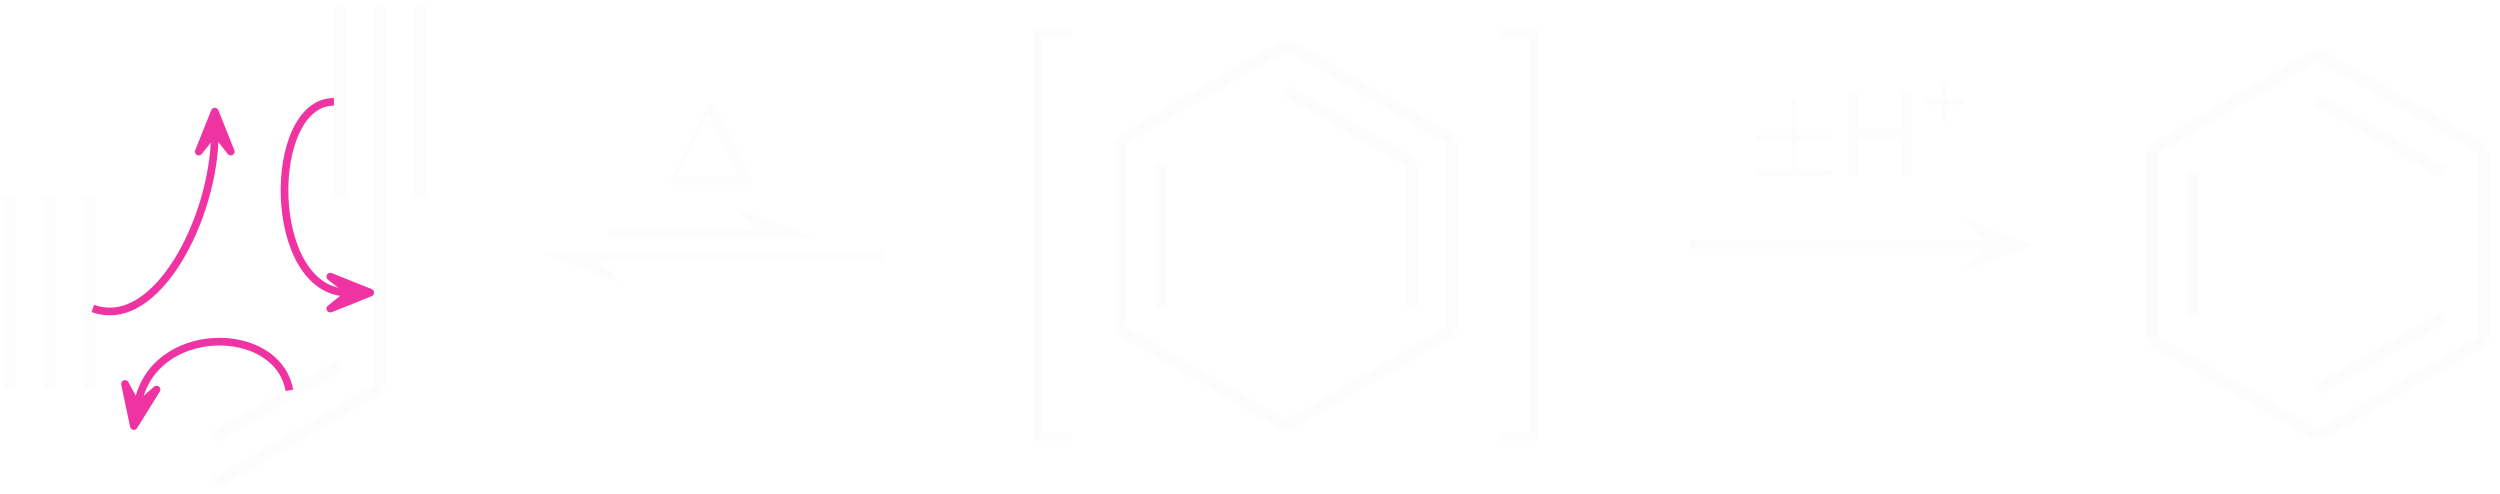
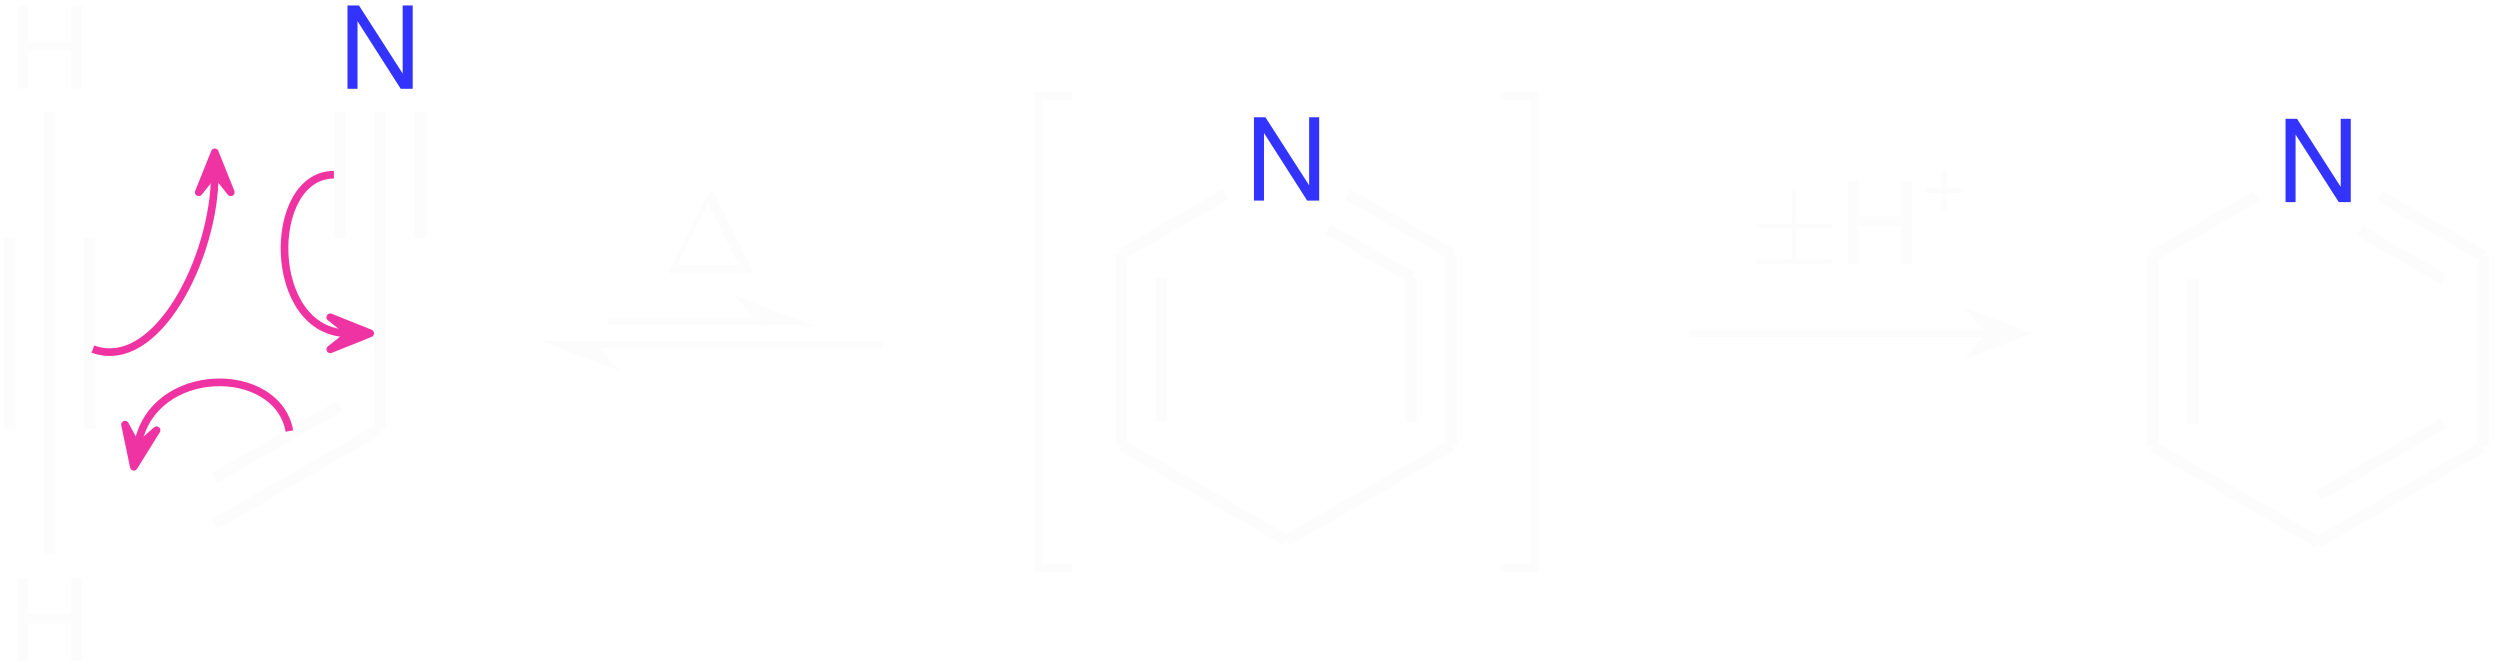
- <svg xmlns="http://www.w3.org/2000/svg" xmlns:xlink="http://www.w3.org/1999/xlink" width="218pt" height="43pt" viewBox="0 0 218 43" version="1.1">
+ <svg xmlns="http://www.w3.org/2000/svg" xmlns:xlink="http://www.w3.org/1999/xlink" width="218pt" height="58pt" viewBox="0 0 218 58" version="1.1">
  <defs>
    <g>
      <symbol overflow="visible" id="glyph0-0">
-         <path style="stroke:none;" d="" />
+         <path style="stroke:none;" d="M 6.172 -5.188 C 6.172 -6.344 5.344 -7.094 4.047 -7.094 C 2.609 -7.094 1.859 -6.297 1.859 -4.766 L 2.719 -4.766 C 2.719 -5.656 2.953 -6.312 4 -6.312 C 4.766 -6.312 5.281 -5.859 5.281 -5.188 C 5.281 -3.922 3.484 -3.594 3.484 -2.25 L 3.484 -1.688 L 4.391 -1.688 L 4.391 -2.156 C 4.391 -3.344 6.172 -3.531 6.172 -5.188 Z M 4.391 -0.75 L 3.484 -0.75 L 3.484 0.297 L 4.391 0.297 Z M 0.344 1.391 L 7.625 1.391 L 7.625 -7.969 L 0.344 -7.969 Z M 1.172 0.688 L 1.172 -7.281 L 6.797 -7.281 L 6.797 0.688 Z M 1.172 0.688 " />
      </symbol>
      <symbol overflow="visible" id="glyph0-1">
-         <path style="stroke:none;" d="M 4.406 -6.953 C 4.344 -7.094 4.312 -7.141 4.141 -7.141 C 3.984 -7.141 3.953 -7.094 3.891 -6.953 L 0.516 -0.203 C 0.469 -0.109 0.469 -0.094 0.469 -0.078 C 0.469 0 0.531 0 0.688 0 L 7.609 0 C 7.766 0 7.828 0 7.828 -0.078 C 7.828 -0.094 7.828 -0.109 7.781 -0.203 Z M 3.828 -6.141 L 6.516 -0.75 L 1.141 -0.75 Z M 3.828 -6.141 " />
+         <path style="stroke:none;" d="M 5.469 -3.312 L 5.469 0 L 6.391 0 L 6.391 -7.266 L 5.469 -7.266 L 5.469 -4.125 L 1.719 -4.125 L 1.719 -7.266 L 0.797 -7.266 L 0.797 0 L 1.719 0 L 1.719 -3.312 Z M 5.469 -3.312 " />
+       </symbol>
+       <symbol overflow="visible" id="glyph0-2">
+         <path style="stroke:none;" d="M 6.484 -7.266 L 5.609 -7.266 L 5.609 -1.328 L 1.797 -7.266 L 0.797 -7.266 L 0.797 0 L 1.672 0 L 1.672 -5.891 L 5.438 0 L 6.484 0 Z M 6.484 -7.266 " />
      </symbol>
      <symbol overflow="visible" id="glyph1-0">
        <path style="stroke:none;" d="" />
      </symbol>
      <symbol overflow="visible" id="glyph1-1">
-         <path style="stroke:none;" d="M 3.25 17.547 L 3.938 17.547 L 3.938 0.297 L 6.562 0.297 L 6.562 -0.391 L 3.25 -0.391 Z M 3.25 17.547 " />
-       </symbol>
-       <symbol overflow="visible" id="glyph1-2">
-         <path style="stroke:none;" d="M 3.25 17.531 L 6.562 17.531 L 6.562 16.844 L 3.938 16.844 L 3.938 -0.406 L 3.25 -0.406 Z M 3.25 17.531 " />
-       </symbol>
-       <symbol overflow="visible" id="glyph1-3">
-         <path style="stroke:none;" d="M 2.703 17.547 L 3.391 17.547 L 3.391 -0.391 L 0.062 -0.391 L 0.062 0.297 L 2.703 0.297 Z M 2.703 17.547 " />
-       </symbol>
-       <symbol overflow="visible" id="glyph1-4">
-         <path style="stroke:none;" d="M 2.703 16.844 L 0.062 16.844 L 0.062 17.531 L 3.391 17.531 L 3.391 -0.406 L 2.703 -0.406 Z M 2.703 16.844 " />
+         <path style="stroke:none;" d="M 4.406 -6.953 C 4.344 -7.094 4.312 -7.141 4.141 -7.141 C 3.984 -7.141 3.953 -7.094 3.891 -6.953 L 0.516 -0.203 C 0.469 -0.109 0.469 -0.094 0.469 -0.078 C 0.469 0 0.531 0 0.688 0 L 7.609 0 C 7.766 0 7.828 0 7.828 -0.078 C 7.828 -0.094 7.828 -0.109 7.781 -0.203 Z M 3.828 -6.141 L 6.516 -0.75 L 1.141 -0.75 Z M 3.828 -6.141 " />
      </symbol>
      <symbol overflow="visible" id="glyph2-0">
        <path style="stroke:none;" d="" />
      </symbol>
      <symbol overflow="visible" id="glyph2-1">
-         <path style="stroke:none;" d="M 4.078 -3.125 L 6.844 -3.125 C 7.016 -3.125 7.203 -3.125 7.203 -3.312 C 7.203 -3.516 7.016 -3.516 6.844 -3.516 L 4.078 -3.516 L 4.078 -6.266 C 4.078 -6.438 4.078 -6.641 3.875 -6.641 C 3.672 -6.641 3.672 -6.453 3.672 -6.297 L 3.672 -3.516 L 0.891 -3.516 C 0.734 -3.516 0.547 -3.516 0.547 -3.312 C 0.547 -3.125 0.734 -3.125 0.891 -3.125 L 3.672 -3.125 L 3.672 -0.406 L 0.891 -0.406 C 0.734 -0.406 0.547 -0.406 0.547 -0.203 C 0.547 0 0.734 0 0.891 0 L 6.844 0 C 7.016 0 7.203 0 7.203 -0.203 C 7.203 -0.406 7.016 -0.406 6.844 -0.406 L 4.078 -0.406 Z M 4.078 -3.125 " />
+         <path style="stroke:none;" d="M 3.25 17.547 L 3.938 17.547 L 3.938 0.297 L 6.562 0.297 L 6.562 -0.391 L 3.25 -0.391 Z M 3.25 17.547 " />
+       </symbol>
+       <symbol overflow="visible" id="glyph2-2">
+         <path style="stroke:none;" d="M 3.25 5.984 L 3.938 5.984 L 3.938 -0.016 L 3.25 -0.016 Z M 3.25 5.984 " />
+       </symbol>
+       <symbol overflow="visible" id="glyph2-3">
+         <path style="stroke:none;" d="M 3.25 17.531 L 6.562 17.531 L 6.562 16.844 L 3.938 16.844 L 3.938 -0.406 L 3.25 -0.406 Z M 3.25 17.531 " />
+       </symbol>
+       <symbol overflow="visible" id="glyph2-4">
+         <path style="stroke:none;" d="M 2.703 17.547 L 3.391 17.547 L 3.391 -0.391 L 0.062 -0.391 L 0.062 0.297 L 2.703 0.297 Z M 2.703 17.547 " />
+       </symbol>
+       <symbol overflow="visible" id="glyph2-5">
+         <path style="stroke:none;" d="M 2.703 5.984 L 3.391 5.984 L 3.391 -0.016 L 2.703 -0.016 Z M 2.703 5.984 " />
+       </symbol>
+       <symbol overflow="visible" id="glyph2-6">
+         <path style="stroke:none;" d="M 2.703 16.844 L 0.062 16.844 L 0.062 17.531 L 3.391 17.531 L 3.391 -0.406 L 2.703 -0.406 Z M 2.703 16.844 " />
      </symbol>
      <symbol overflow="visible" id="glyph3-0">
-         <path style="stroke:none;" d="M 6.172 -5.188 C 6.172 -6.344 5.344 -7.094 4.047 -7.094 C 2.609 -7.094 1.859 -6.297 1.859 -4.766 L 2.719 -4.766 C 2.719 -5.656 2.953 -6.312 4 -6.312 C 4.766 -6.312 5.281 -5.859 5.281 -5.188 C 5.281 -3.922 3.484 -3.594 3.484 -2.25 L 3.484 -1.688 L 4.391 -1.688 L 4.391 -2.156 C 4.391 -3.344 6.172 -3.531 6.172 -5.188 Z M 4.391 -0.75 L 3.484 -0.75 L 3.484 0.297 L 4.391 0.297 Z M 0.344 1.391 L 7.625 1.391 L 7.625 -7.969 L 0.344 -7.969 Z M 1.172 0.688 L 1.172 -7.281 L 6.797 -7.281 L 6.797 0.688 Z M 1.172 0.688 " />
+         <path style="stroke:none;" d="" />
      </symbol>
      <symbol overflow="visible" id="glyph3-1">
-         <path style="stroke:none;" d="M 5.469 -3.312 L 5.469 0 L 6.391 0 L 6.391 -7.266 L 5.469 -7.266 L 5.469 -4.125 L 1.719 -4.125 L 1.719 -7.266 L 0.797 -7.266 L 0.797 0 L 1.719 0 L 1.719 -3.312 Z M 5.469 -3.312 " />
+         <path style="stroke:none;" d="M 4.078 -3.125 L 6.844 -3.125 C 7.016 -3.125 7.203 -3.125 7.203 -3.312 C 7.203 -3.516 7.016 -3.516 6.844 -3.516 L 4.078 -3.516 L 4.078 -6.266 C 4.078 -6.438 4.078 -6.641 3.875 -6.641 C 3.672 -6.641 3.672 -6.453 3.672 -6.297 L 3.672 -3.516 L 0.891 -3.516 C 0.734 -3.516 0.547 -3.516 0.547 -3.312 C 0.547 -3.125 0.734 -3.125 0.891 -3.125 L 3.672 -3.125 L 3.672 -0.406 L 0.891 -0.406 C 0.734 -0.406 0.547 -0.406 0.547 -0.203 C 0.547 0 0.734 0 0.891 0 L 6.844 0 C 7.016 0 7.203 0 7.203 -0.203 C 7.203 -0.406 7.016 -0.406 6.844 -0.406 L 4.078 -0.406 Z M 4.078 -3.125 " />
      </symbol>
      <symbol overflow="visible" id="glyph4-0">
        <path style="stroke:none;" d="M 4.312 -3.625 C 4.312 -4.438 3.734 -4.969 2.828 -4.969 C 1.828 -4.969 1.297 -4.406 1.297 -3.328 L 1.891 -3.328 C 1.891 -3.953 2.062 -4.422 2.797 -4.422 C 3.328 -4.422 3.688 -4.094 3.688 -3.625 C 3.688 -2.75 2.438 -2.516 2.438 -1.562 L 2.438 -1.188 L 3.062 -1.188 L 3.062 -1.516 C 3.062 -2.344 4.312 -2.469 4.312 -3.625 Z M 3.062 -0.516 L 2.438 -0.516 L 2.438 0.203 L 3.062 0.203 Z M 0.25 0.969 L 5.328 0.969 L 5.328 -5.578 L 0.25 -5.578 Z M 0.828 0.484 L 0.828 -5.094 L 4.75 -5.094 L 4.75 0.484 Z M 0.828 0.484 " />
      </symbol>
      <symbol overflow="visible" id="glyph4-1">
        <path style="stroke:none;" d="M 3.719 -1.859 L 2.281 -1.859 L 2.281 -3.297 L 1.797 -3.297 L 1.797 -1.859 L 0.344 -1.859 L 0.344 -1.375 L 1.797 -1.375 L 1.797 0.062 L 2.281 0.062 L 2.281 -1.375 L 3.719 -1.375 Z M 3.719 -1.859 " />
      </symbol>
    </g>
  </defs>
  <g id="surface21">
-     <path style="fill:none;stroke-width:0.996;stroke-linecap:butt;stroke-linejoin:miter;stroke:rgb(98.999%,98.999%,98.999%);stroke-opacity:1;stroke-miterlimit:10;" d="M 14.41 -8.319 L 28.817 0.001 " transform="matrix(1,0,0,-1,4.324,33.837)" />
-     <path style="fill:none;stroke-width:0.996;stroke-linecap:butt;stroke-linejoin:miter;stroke:rgb(98.999%,98.999%,98.999%);stroke-opacity:1;stroke-miterlimit:10;" d="M 14.41 -4.28 L 25.321 2.021 " transform="matrix(1,0,0,-1,4.324,33.837)" />
-     <path style="fill:none;stroke-width:0.996;stroke-linecap:butt;stroke-linejoin:miter;stroke:rgb(98.999%,98.999%,98.999%);stroke-opacity:1;stroke-miterlimit:10;" d="M 28.817 0.001 L 28.817 16.638 " transform="matrix(1,0,0,-1,4.324,33.837)" />
-     <path style="fill:none;stroke-width:0.996;stroke-linecap:butt;stroke-linejoin:miter;stroke:rgb(98.999%,98.999%,98.999%);stroke-opacity:1;stroke-miterlimit:10;" d="M 28.817 16.638 L 28.817 33.275 " transform="matrix(1,0,0,-1,4.324,33.837)" />
-     <path style="fill:none;stroke-width:0.996;stroke-linecap:butt;stroke-linejoin:miter;stroke:rgb(98.999%,98.999%,98.999%);stroke-opacity:1;stroke-miterlimit:10;" d="M 25.321 16.638 L 25.321 33.275 " transform="matrix(1,0,0,-1,4.324,33.837)" />
-     <path style="fill:none;stroke-width:0.996;stroke-linecap:butt;stroke-linejoin:miter;stroke:rgb(98.999%,98.999%,98.999%);stroke-opacity:1;stroke-miterlimit:10;" d="M 32.317 16.638 L 32.317 33.275 " transform="matrix(1,0,0,-1,4.324,33.837)" />
-     <path style="fill:none;stroke-width:0.996;stroke-linecap:butt;stroke-linejoin:miter;stroke:rgb(98.999%,98.999%,98.999%);stroke-opacity:1;stroke-miterlimit:10;" d="M 0 16.638 L 0 0.001 " transform="matrix(1,0,0,-1,4.324,33.837)" />
-     <path style="fill:none;stroke-width:0.996;stroke-linecap:butt;stroke-linejoin:miter;stroke:rgb(98.999%,98.999%,98.999%);stroke-opacity:1;stroke-miterlimit:10;" d="M 3.496 16.638 L 3.496 0.001 " transform="matrix(1,0,0,-1,4.324,33.837)" />
-     <path style="fill:none;stroke-width:0.996;stroke-linecap:butt;stroke-linejoin:miter;stroke:rgb(98.999%,98.999%,98.999%);stroke-opacity:1;stroke-miterlimit:10;" d="M -3.496 16.638 L -3.496 0.001 " transform="matrix(1,0,0,-1,4.324,33.837)" />
-     <path style="fill:none;stroke-width:0.668;stroke-linecap:butt;stroke-linejoin:miter;stroke:rgb(98.999%,98.999%,98.999%);stroke-opacity:1;stroke-miterlimit:10;" d="M 52.75 13.474 L 66.524 13.474 " transform="matrix(1,0,0,-1,0.328,33.837)" />
-     <path style="fill-rule:nonzero;fill:rgb(98.999%,98.999%,98.999%);fill-opacity:1;stroke-width:0.668;stroke-linecap:butt;stroke-linejoin:miter;stroke:rgb(98.999%,98.999%,98.999%);stroke-opacity:1;stroke-miterlimit:10;" d="M 5.044 -0.001 L 1.079 1.499 L 2.387 -0.001 Z M 5.044 -0.001 " transform="matrix(1,0,0,-1,64.1282,20.36238)" />
-     <path style="fill:none;stroke-width:0.668;stroke-linecap:butt;stroke-linejoin:miter;stroke:rgb(98.999%,98.999%,98.999%);stroke-opacity:1;stroke-miterlimit:10;" d="M 76.66 11.482 L 50.934 11.482 " transform="matrix(1,0,0,-1,0.328,33.837)" />
-     <path style="fill-rule:nonzero;fill:rgb(98.999%,98.999%,98.999%);fill-opacity:1;stroke-width:0.668;stroke-linecap:butt;stroke-linejoin:miter;stroke:rgb(98.999%,98.999%,98.999%);stroke-opacity:1;stroke-miterlimit:10;" d="M 5.041 0.001 L 1.077 1.497 L 2.389 0.001 Z M 5.041 0.001 " transform="matrix(-1,0,0,1,53.9828,22.35493)" />
    <g style="fill:rgb(98.999%,98.999%,98.999%);fill-opacity:1;">
-       <use xlink:href="#glyph0-1" x="57.892" y="16.138" />
+       <use xlink:href="#glyph0-1" x="0.732" y="57.654" />
+     </g>
+     <path style="fill:none;stroke-width:0.996;stroke-linecap:butt;stroke-linejoin:miter;stroke:rgb(98.999%,98.999%,98.999%);stroke-opacity:1;stroke-miterlimit:10;" d="M 0 -0.002 L 0 -11.013 " transform="matrix(1,0,0,-1,4.324,37.385)" />
+     <path style="fill:none;stroke-width:0.996;stroke-linecap:butt;stroke-linejoin:miter;stroke:rgb(98.999%,98.999%,98.999%);stroke-opacity:1;stroke-miterlimit:10;" d="M 14.41 -8.318 L 28.817 -0.002 " transform="matrix(1,0,0,-1,4.324,37.385)" />
+     <path style="fill:none;stroke-width:0.996;stroke-linecap:butt;stroke-linejoin:miter;stroke:rgb(98.999%,98.999%,98.999%);stroke-opacity:1;stroke-miterlimit:10;" d="M 14.41 -4.279 L 25.321 2.022 " transform="matrix(1,0,0,-1,4.324,37.385)" />
+     <path style="fill:none;stroke-width:0.996;stroke-linecap:butt;stroke-linejoin:miter;stroke:rgb(98.999%,98.999%,98.999%);stroke-opacity:1;stroke-miterlimit:10;" d="M 28.817 -0.002 L 28.817 16.639 " transform="matrix(1,0,0,-1,4.324,37.385)" />
+     <g style="fill:rgb(20%,20%,100%);fill-opacity:1;">
+       <use xlink:href="#glyph0-2" x="29.504" y="7.741" />
+     </g>
+     <path style="fill:none;stroke-width:0.996;stroke-linecap:butt;stroke-linejoin:miter;stroke:rgb(98.999%,98.999%,98.999%);stroke-opacity:1;stroke-miterlimit:10;" d="M 28.817 16.639 L 28.817 27.651 " transform="matrix(1,0,0,-1,4.324,37.385)" />
+     <path style="fill:none;stroke-width:0.996;stroke-linecap:butt;stroke-linejoin:miter;stroke:rgb(98.999%,98.999%,98.999%);stroke-opacity:1;stroke-miterlimit:10;" d="M 25.321 16.639 L 25.321 27.651 " transform="matrix(1,0,0,-1,4.324,37.385)" />
+     <path style="fill:none;stroke-width:0.996;stroke-linecap:butt;stroke-linejoin:miter;stroke:rgb(98.999%,98.999%,98.999%);stroke-opacity:1;stroke-miterlimit:10;" d="M 32.317 16.639 L 32.317 27.651 " transform="matrix(1,0,0,-1,4.324,37.385)" />
+     <g style="fill:rgb(98.999%,98.999%,98.999%);fill-opacity:1;">
+       <use xlink:href="#glyph0-1" x="0.732" y="7.741" />
+     </g>
+     <path style="fill:none;stroke-width:0.996;stroke-linecap:butt;stroke-linejoin:miter;stroke:rgb(98.999%,98.999%,98.999%);stroke-opacity:1;stroke-miterlimit:10;" d="M 0 16.639 L 0 27.651 " transform="matrix(1,0,0,-1,4.324,37.385)" />
+     <path style="fill:none;stroke-width:0.996;stroke-linecap:butt;stroke-linejoin:miter;stroke:rgb(98.999%,98.999%,98.999%);stroke-opacity:1;stroke-miterlimit:10;" d="M 0 16.639 L 0 -0.002 " transform="matrix(1,0,0,-1,4.324,37.385)" />
+     <path style="fill:none;stroke-width:0.996;stroke-linecap:butt;stroke-linejoin:miter;stroke:rgb(98.999%,98.999%,98.999%);stroke-opacity:1;stroke-miterlimit:10;" d="M 3.496 16.639 L 3.496 -0.002 " transform="matrix(1,0,0,-1,4.324,37.385)" />
+     <path style="fill:none;stroke-width:0.996;stroke-linecap:butt;stroke-linejoin:miter;stroke:rgb(98.999%,98.999%,98.999%);stroke-opacity:1;stroke-miterlimit:10;" d="M -3.496 16.639 L -3.496 -0.002 " transform="matrix(1,0,0,-1,4.324,37.385)" />
+     <path style="fill:none;stroke-width:0.668;stroke-linecap:butt;stroke-linejoin:miter;stroke:rgb(98.999%,98.999%,98.999%);stroke-opacity:1;stroke-miterlimit:10;" d="M 52.75 9.315 L 66.524 9.315 " transform="matrix(1,0,0,-1,0.328,37.385)" />
+     <path style="fill-rule:nonzero;fill:rgb(98.999%,98.999%,98.999%);fill-opacity:1;stroke-width:0.668;stroke-linecap:butt;stroke-linejoin:miter;stroke:rgb(98.999%,98.999%,98.999%);stroke-opacity:1;stroke-miterlimit:10;" d="M 5.044 -0 L 1.079 1.496 L 2.387 -0 Z M 5.044 -0 " transform="matrix(1,0,0,-1,64.1282,28.06983)" />
+     <path style="fill:none;stroke-width:0.668;stroke-linecap:butt;stroke-linejoin:miter;stroke:rgb(98.999%,98.999%,98.999%);stroke-opacity:1;stroke-miterlimit:10;" d="M 76.66 7.322 L 50.934 7.322 " transform="matrix(1,0,0,-1,0.328,37.385)" />
+     <path style="fill-rule:nonzero;fill:rgb(98.999%,98.999%,98.999%);fill-opacity:1;stroke-width:0.668;stroke-linecap:butt;stroke-linejoin:miter;stroke:rgb(98.999%,98.999%,98.999%);stroke-opacity:1;stroke-miterlimit:10;" d="M 5.041 0 L 1.077 1.496 L 2.389 0 Z M 5.041 0 " transform="matrix(-1,0,0,1,53.9828,30.06238)" />
+     <g style="fill:rgb(98.999%,98.999%,98.999%);fill-opacity:1;">
+       <use xlink:href="#glyph1-1" x="57.892" y="23.845" />
    </g>
    <g style="fill:rgb(98.999%,98.999%,98.999%);fill-opacity:1;">
-       <use xlink:href="#glyph1-1" x="86.95" y="2.977" />
+       <use xlink:href="#glyph2-1" x="86.95" y="8.407" />
    </g>
    <g style="fill:rgb(98.999%,98.999%,98.999%);fill-opacity:1;">
-       <use xlink:href="#glyph1-2" x="86.95" y="20.91" />
-     </g>
-     <path style="fill:none;stroke-width:0.996;stroke-linecap:butt;stroke-linejoin:miter;stroke:rgb(98.999%,98.999%,98.999%);stroke-opacity:1;stroke-miterlimit:10;" d="M 0.001 0.002 L 14.408 -8.318 " transform="matrix(1,0,0,-1,97.776,28.83)" />
-     <path style="fill:none;stroke-width:0.996;stroke-linecap:butt;stroke-linejoin:miter;stroke:rgb(98.999%,98.999%,98.999%);stroke-opacity:1;stroke-miterlimit:10;" d="M 14.408 -8.318 L 28.818 0.002 " transform="matrix(1,0,0,-1,97.776,28.83)" />
-     <path style="fill:none;stroke-width:0.996;stroke-linecap:butt;stroke-linejoin:miter;stroke:rgb(98.999%,98.999%,98.999%);stroke-opacity:1;stroke-miterlimit:10;" d="M 28.818 0.002 L 28.818 16.639 " transform="matrix(1,0,0,-1,97.776,28.83)" />
-     <path style="fill:none;stroke-width:0.996;stroke-linecap:butt;stroke-linejoin:miter;stroke:rgb(98.999%,98.999%,98.999%);stroke-opacity:1;stroke-miterlimit:10;" d="M 25.322 2.018 L 25.322 14.619 " transform="matrix(1,0,0,-1,97.776,28.83)" />
-     <path style="fill:none;stroke-width:0.996;stroke-linecap:butt;stroke-linejoin:miter;stroke:rgb(98.999%,98.999%,98.999%);stroke-opacity:1;stroke-miterlimit:10;" d="M 28.818 16.639 L 14.408 24.955 " transform="matrix(1,0,0,-1,97.776,28.83)" />
-     <path style="fill:none;stroke-width:0.996;stroke-linecap:butt;stroke-linejoin:miter;stroke:rgb(98.999%,98.999%,98.999%);stroke-opacity:1;stroke-miterlimit:10;" d="M 25.322 14.619 L 14.408 20.916 " transform="matrix(1,0,0,-1,97.776,28.83)" />
-     <path style="fill:none;stroke-width:0.996;stroke-linecap:butt;stroke-linejoin:miter;stroke:rgb(98.999%,98.999%,98.999%);stroke-opacity:1;stroke-miterlimit:10;" d="M 14.408 24.955 L 0.001 16.639 " transform="matrix(1,0,0,-1,97.776,28.83)" />
-     <path style="fill:none;stroke-width:0.996;stroke-linecap:butt;stroke-linejoin:miter;stroke:rgb(98.999%,98.999%,98.999%);stroke-opacity:1;stroke-miterlimit:10;" d="M 0.001 16.639 L 0.001 0.002 " transform="matrix(1,0,0,-1,97.776,28.83)" />
-     <path style="fill:none;stroke-width:0.996;stroke-linecap:butt;stroke-linejoin:miter;stroke:rgb(98.999%,98.999%,98.999%);stroke-opacity:1;stroke-miterlimit:10;" d="M 3.497 14.619 L 3.497 2.018 " transform="matrix(1,0,0,-1,97.776,28.83)" />
-     <g style="fill:rgb(98.999%,98.999%,98.999%);fill-opacity:1;">
-       <use xlink:href="#glyph1-3" x="130.778" y="2.977" />
+       <use xlink:href="#glyph2-2" x="86.95" y="25.941" />
    </g>
    <g style="fill:rgb(98.999%,98.999%,98.999%);fill-opacity:1;">
-       <use xlink:href="#glyph1-4" x="130.778" y="20.91" />
+       <use xlink:href="#glyph2-3" x="86.95" y="32.317" />
    </g>
-     <path style="fill:none;stroke-width:0.668;stroke-linecap:butt;stroke-linejoin:miter;stroke:rgb(98.999%,98.999%,98.999%);stroke-opacity:1;stroke-miterlimit:10;" d="M 147.055 12.478 L 173.176 12.478 " transform="matrix(1,0,0,-1,0.328,33.837)" />
-     <path style="fill-rule:nonzero;fill:rgb(98.999%,98.999%,98.999%);fill-opacity:1;stroke-width:0.668;stroke-linecap:butt;stroke-linejoin:miter;stroke:rgb(98.999%,98.999%,98.999%);stroke-opacity:1;stroke-miterlimit:10;" d="M 5.041 -0.001 L 1.08 1.499 L 2.388 -0.001 L 1.08 -1.497 Z M 5.041 -0.001 " transform="matrix(1,0,0,-1,171.2797,21.35865)" />
+     <path style="fill:none;stroke-width:0.996;stroke-linecap:butt;stroke-linejoin:miter;stroke:rgb(98.999%,98.999%,98.999%);stroke-opacity:1;stroke-miterlimit:10;" d="M 0.001 -0 L 14.408 -8.321 " transform="matrix(1,0,0,-1,97.776,38.816)" />
+     <path style="fill:none;stroke-width:0.996;stroke-linecap:butt;stroke-linejoin:miter;stroke:rgb(98.999%,98.999%,98.999%);stroke-opacity:1;stroke-miterlimit:10;" d="M 14.408 -8.321 L 28.818 -0 " transform="matrix(1,0,0,-1,97.776,38.816)" />
+     <path style="fill:none;stroke-width:0.996;stroke-linecap:butt;stroke-linejoin:miter;stroke:rgb(98.999%,98.999%,98.999%);stroke-opacity:1;stroke-miterlimit:10;" d="M 28.818 -0 L 28.818 16.636 " transform="matrix(1,0,0,-1,97.776,38.816)" />
+     <path style="fill:none;stroke-width:0.996;stroke-linecap:butt;stroke-linejoin:miter;stroke:rgb(98.999%,98.999%,98.999%);stroke-opacity:1;stroke-miterlimit:10;" d="M 25.322 2.019 L 25.322 14.617 " transform="matrix(1,0,0,-1,97.776,38.816)" />
+     <g style="fill:rgb(20%,20%,100%);fill-opacity:1;">
+       <use xlink:href="#glyph0-2" x="108.548" y="17.491" />
+     </g>
+     <path style="fill:none;stroke-width:0.996;stroke-linecap:butt;stroke-linejoin:miter;stroke:rgb(98.999%,98.999%,98.999%);stroke-opacity:1;stroke-miterlimit:10;" d="M 28.818 16.636 L 19.771 21.863 " transform="matrix(1,0,0,-1,97.776,38.816)" />
+     <path style="fill:none;stroke-width:0.996;stroke-linecap:butt;stroke-linejoin:miter;stroke:rgb(98.999%,98.999%,98.999%);stroke-opacity:1;stroke-miterlimit:10;" d="M 25.318 14.617 L 18.021 18.832 " transform="matrix(1,0,0,-1,97.776,38.816)" />
+     <path style="fill:none;stroke-width:0.996;stroke-linecap:butt;stroke-linejoin:miter;stroke:rgb(98.999%,98.999%,98.999%);stroke-opacity:1;stroke-miterlimit:10;" d="M 9.048 21.863 L 0.001 16.636 " transform="matrix(1,0,0,-1,97.776,38.816)" />
+     <path style="fill:none;stroke-width:0.996;stroke-linecap:butt;stroke-linejoin:miter;stroke:rgb(98.999%,98.999%,98.999%);stroke-opacity:1;stroke-miterlimit:10;" d="M 0.001 16.636 L 0.001 -0 " transform="matrix(1,0,0,-1,97.776,38.816)" />
+     <path style="fill:none;stroke-width:0.996;stroke-linecap:butt;stroke-linejoin:miter;stroke:rgb(98.999%,98.999%,98.999%);stroke-opacity:1;stroke-miterlimit:10;" d="M 3.497 14.617 L 3.497 2.019 " transform="matrix(1,0,0,-1,97.776,38.816)" />
    <g style="fill:rgb(98.999%,98.999%,98.999%);fill-opacity:1;">
-       <use xlink:href="#glyph2-1" x="152.575" y="15.308" />
+       <use xlink:href="#glyph2-4" x="130.778" y="8.407" />
    </g>
    <g style="fill:rgb(98.999%,98.999%,98.999%);fill-opacity:1;">
-       <use xlink:href="#glyph3-1" x="160.323" y="15.308" />
+       <use xlink:href="#glyph2-5" x="130.778" y="25.941" />
    </g>
    <g style="fill:rgb(98.999%,98.999%,98.999%);fill-opacity:1;">
-       <use xlink:href="#glyph4-1" x="167.506" y="10.508" />
+       <use xlink:href="#glyph2-6" x="130.778" y="32.317" />
    </g>
-     <path style="fill:none;stroke-width:0.996;stroke-linecap:butt;stroke-linejoin:miter;stroke:rgb(98.999%,98.999%,98.999%);stroke-opacity:1;stroke-miterlimit:10;" d="M -0.001 0.001 L 14.41 -8.319 " transform="matrix(1,0,0,-1,187.731,29.677)" />
-     <path style="fill:none;stroke-width:0.996;stroke-linecap:butt;stroke-linejoin:miter;stroke:rgb(98.999%,98.999%,98.999%);stroke-opacity:1;stroke-miterlimit:10;" d="M 14.41 -8.319 L 28.816 0.001 " transform="matrix(1,0,0,-1,187.731,29.677)" />
-     <path style="fill:none;stroke-width:0.996;stroke-linecap:butt;stroke-linejoin:miter;stroke:rgb(98.999%,98.999%,98.999%);stroke-opacity:1;stroke-miterlimit:10;" d="M 14.41 -4.28 L 25.32 2.021 " transform="matrix(1,0,0,-1,187.731,29.677)" />
-     <path style="fill:none;stroke-width:0.996;stroke-linecap:butt;stroke-linejoin:miter;stroke:rgb(98.999%,98.999%,98.999%);stroke-opacity:1;stroke-miterlimit:10;" d="M 28.816 0.001 L 28.816 16.638 " transform="matrix(1,0,0,-1,187.731,29.677)" />
-     <path style="fill:none;stroke-width:0.996;stroke-linecap:butt;stroke-linejoin:miter;stroke:rgb(98.999%,98.999%,98.999%);stroke-opacity:1;stroke-miterlimit:10;" d="M 28.816 16.638 L 14.41 24.958 " transform="matrix(1,0,0,-1,187.731,29.677)" />
-     <path style="fill:none;stroke-width:0.996;stroke-linecap:butt;stroke-linejoin:miter;stroke:rgb(98.999%,98.999%,98.999%);stroke-opacity:1;stroke-miterlimit:10;" d="M 25.32 14.618 L 14.41 20.919 " transform="matrix(1,0,0,-1,187.731,29.677)" />
-     <path style="fill:none;stroke-width:0.996;stroke-linecap:butt;stroke-linejoin:miter;stroke:rgb(98.999%,98.999%,98.999%);stroke-opacity:1;stroke-miterlimit:10;" d="M 14.41 24.958 L -0.001 16.638 " transform="matrix(1,0,0,-1,187.731,29.677)" />
-     <path style="fill:none;stroke-width:0.996;stroke-linecap:butt;stroke-linejoin:miter;stroke:rgb(98.999%,98.999%,98.999%);stroke-opacity:1;stroke-miterlimit:10;" d="M -0.001 16.638 L -0.001 0.001 " transform="matrix(1,0,0,-1,187.731,29.677)" />
-     <path style="fill:none;stroke-width:0.996;stroke-linecap:butt;stroke-linejoin:miter;stroke:rgb(98.999%,98.999%,98.999%);stroke-opacity:1;stroke-miterlimit:10;" d="M 3.499 14.618 L 3.499 2.021 " transform="matrix(1,0,0,-1,187.731,29.677)" />
-     <path style="fill:none;stroke-width:0.668;stroke-linecap:butt;stroke-linejoin:miter;stroke:rgb(94.04%,20.001%,63.919%);stroke-opacity:1;stroke-miterlimit:10;" d="M -191.812 -0.202 C -192.843 5.653 -203.792 5.653 -205.042 -1.448 " transform="matrix(1,0,0,-1,217.046,33.837)" />
-     <path style="fill-rule:nonzero;fill:rgb(94.04%,20.001%,63.919%);fill-opacity:1;stroke-width:0.668;stroke-linecap:butt;stroke-linejoin:round;stroke:rgb(94.04%,20.001%,63.919%);stroke-opacity:1;stroke-miterlimit:10;" d="M 5.427 -0.002 L 1.948 1.396 L 3.697 -0.002 L 1.948 -1.397 Z M 5.427 -0.002 " transform="matrix(-0.17363,0.9848,0.9848,0.17363,12.61619,31.80837)" />
-     <path style="fill:none;stroke-width:0.668;stroke-linecap:butt;stroke-linejoin:miter;stroke:rgb(94.04%,20.001%,63.919%);stroke-opacity:1;stroke-miterlimit:10;" d="M -187.929 24.958 C -193.87 24.958 -193.87 8.317 -186.659 8.317 " transform="matrix(1,0,0,-1,217.046,33.837)" />
-     <path style="fill-rule:nonzero;fill:rgb(94.04%,20.001%,63.919%);fill-opacity:1;stroke-width:0.668;stroke-linecap:butt;stroke-linejoin:round;stroke:rgb(94.04%,20.001%,63.919%);stroke-opacity:1;stroke-miterlimit:10;" d="M 5.426 -0.001 L 1.946 1.397 L 3.696 -0.001 L 1.946 -1.396 Z M 5.426 -0.001 " transform="matrix(1,0,0,-1,26.8548,25.5181)" />
-     <path style="fill:none;stroke-width:0.668;stroke-linecap:butt;stroke-linejoin:miter;stroke:rgb(94.04%,20.001%,63.919%);stroke-opacity:1;stroke-miterlimit:10;" d="M -208.948 6.942 C -203.362 4.911 -198.316 14.993 -198.316 22.204 " transform="matrix(1,0,0,-1,217.046,33.837)" />
-     <path style="fill-rule:nonzero;fill:rgb(94.04%,20.001%,63.919%);fill-opacity:1;stroke-width:0.668;stroke-linecap:butt;stroke-linejoin:round;stroke:rgb(94.04%,20.001%,63.919%);stroke-opacity:1;stroke-miterlimit:10;" d="M 5.43 -0.001 L 1.945 1.398 L 3.699 -0.001 L 1.945 -1.395 Z M 5.43 -0.001 " transform="matrix(0,-1,-1,0,18.7296,15.16389)" />
+     <path style="fill:none;stroke-width:0.668;stroke-linecap:butt;stroke-linejoin:miter;stroke:rgb(98.999%,98.999%,98.999%);stroke-opacity:1;stroke-miterlimit:10;" d="M 147.055 8.319 L 173.176 8.319 " transform="matrix(1,0,0,-1,0.328,37.385)" />
+     <path style="fill-rule:nonzero;fill:rgb(98.999%,98.999%,98.999%);fill-opacity:1;stroke-width:0.668;stroke-linecap:butt;stroke-linejoin:miter;stroke:rgb(98.999%,98.999%,98.999%);stroke-opacity:1;stroke-miterlimit:10;" d="M 5.041 -0 L 1.08 1.496 L 2.388 -0 L 1.08 -1.496 Z M 5.041 -0 " transform="matrix(1,0,0,-1,171.2797,29.0661)" />
+     <g style="fill:rgb(98.999%,98.999%,98.999%);fill-opacity:1;">
+       <use xlink:href="#glyph3-1" x="152.575" y="23.015" />
+     </g>
+     <g style="fill:rgb(98.999%,98.999%,98.999%);fill-opacity:1;">
+       <use xlink:href="#glyph0-1" x="160.323" y="23.015" />
+     </g>
+     <g style="fill:rgb(98.999%,98.999%,98.999%);fill-opacity:1;">
+       <use xlink:href="#glyph4-1" x="167.506" y="18.215" />
+     </g>
+     <path style="fill:none;stroke-width:0.996;stroke-linecap:butt;stroke-linejoin:miter;stroke:rgb(98.999%,98.999%,98.999%);stroke-opacity:1;stroke-miterlimit:10;" d="M -0.001 0.002 L 14.41 -8.319 " transform="matrix(1,0,0,-1,187.731,38.951)" />
+     <path style="fill:none;stroke-width:0.996;stroke-linecap:butt;stroke-linejoin:miter;stroke:rgb(98.999%,98.999%,98.999%);stroke-opacity:1;stroke-miterlimit:10;" d="M 14.41 -8.319 L 28.816 0.002 " transform="matrix(1,0,0,-1,187.731,38.951)" />
+     <path style="fill:none;stroke-width:0.996;stroke-linecap:butt;stroke-linejoin:miter;stroke:rgb(98.999%,98.999%,98.999%);stroke-opacity:1;stroke-miterlimit:10;" d="M 14.41 -4.279 L 25.32 2.021 " transform="matrix(1,0,0,-1,187.731,38.951)" />
+     <path style="fill:none;stroke-width:0.996;stroke-linecap:butt;stroke-linejoin:miter;stroke:rgb(98.999%,98.999%,98.999%);stroke-opacity:1;stroke-miterlimit:10;" d="M 28.816 0.002 L 28.816 16.639 " transform="matrix(1,0,0,-1,187.731,38.951)" />
+     <g style="fill:rgb(20%,20%,100%);fill-opacity:1;">
+       <use xlink:href="#glyph0-2" x="198.503" y="17.626" />
+     </g>
+     <path style="fill:none;stroke-width:0.996;stroke-linecap:butt;stroke-linejoin:miter;stroke:rgb(98.999%,98.999%,98.999%);stroke-opacity:1;stroke-miterlimit:10;" d="M 28.816 16.639 L 19.773 21.861 " transform="matrix(1,0,0,-1,187.731,38.951)" />
+     <path style="fill:none;stroke-width:0.996;stroke-linecap:butt;stroke-linejoin:miter;stroke:rgb(98.999%,98.999%,98.999%);stroke-opacity:1;stroke-miterlimit:10;" d="M 25.32 14.619 L 18.023 18.83 " transform="matrix(1,0,0,-1,187.731,38.951)" />
+     <path style="fill:none;stroke-width:0.996;stroke-linecap:butt;stroke-linejoin:miter;stroke:rgb(98.999%,98.999%,98.999%);stroke-opacity:1;stroke-miterlimit:10;" d="M 9.046 21.861 L -0.001 16.639 " transform="matrix(1,0,0,-1,187.731,38.951)" />
+     <path style="fill:none;stroke-width:0.996;stroke-linecap:butt;stroke-linejoin:miter;stroke:rgb(98.999%,98.999%,98.999%);stroke-opacity:1;stroke-miterlimit:10;" d="M -0.001 16.639 L -0.001 0.002 " transform="matrix(1,0,0,-1,187.731,38.951)" />
+     <path style="fill:none;stroke-width:0.996;stroke-linecap:butt;stroke-linejoin:miter;stroke:rgb(98.999%,98.999%,98.999%);stroke-opacity:1;stroke-miterlimit:10;" d="M 3.499 14.619 L 3.499 2.017 " transform="matrix(1,0,0,-1,187.731,38.951)" />
+     <path style="fill:none;stroke-width:0.668;stroke-linecap:butt;stroke-linejoin:miter;stroke:rgb(94.04%,20.001%,63.919%);stroke-opacity:1;stroke-miterlimit:10;" d="M -191.812 -0.201 C -192.843 5.651 -203.792 5.651 -205.042 -1.447 " transform="matrix(1,0,0,-1,217.046,37.385)" />
+     <path style="fill-rule:nonzero;fill:rgb(94.04%,20.001%,63.919%);fill-opacity:1;stroke-width:0.668;stroke-linecap:butt;stroke-linejoin:round;stroke:rgb(94.04%,20.001%,63.919%);stroke-opacity:1;stroke-miterlimit:10;" d="M 5.43 -0.002 L 1.947 1.395 L 3.696 -0.002 L 1.947 -1.397 Z M 5.43 -0.002 " transform="matrix(-0.17363,0.9848,0.9848,0.17363,12.61619,35.35637)" />
+     <path style="fill:none;stroke-width:0.668;stroke-linecap:butt;stroke-linejoin:miter;stroke:rgb(94.04%,20.001%,63.919%);stroke-opacity:1;stroke-miterlimit:10;" d="M -187.929 22.147 C -193.87 22.147 -193.87 8.319 -186.659 8.319 " transform="matrix(1,0,0,-1,217.046,37.385)" />
+     <path style="fill-rule:nonzero;fill:rgb(94.04%,20.001%,63.919%);fill-opacity:1;stroke-width:0.668;stroke-linecap:butt;stroke-linejoin:round;stroke:rgb(94.04%,20.001%,63.919%);stroke-opacity:1;stroke-miterlimit:10;" d="M 5.426 -0 L 1.946 1.398 L 3.696 -0 L 1.946 -1.395 Z M 5.426 -0 " transform="matrix(1,0,0,-1,26.8548,29.0661)" />
+     <path style="fill:none;stroke-width:0.668;stroke-linecap:butt;stroke-linejoin:miter;stroke:rgb(94.04%,20.001%,63.919%);stroke-opacity:1;stroke-miterlimit:10;" d="M -208.948 6.944 C -203.362 4.912 -198.316 14.994 -198.316 22.205 " transform="matrix(1,0,0,-1,217.046,37.385)" />
+     <path style="fill-rule:nonzero;fill:rgb(94.04%,20.001%,63.919%);fill-opacity:1;stroke-width:0.668;stroke-linecap:butt;stroke-linejoin:round;stroke:rgb(94.04%,20.001%,63.919%);stroke-opacity:1;stroke-miterlimit:10;" d="M 5.427 -0.001 L 1.946 1.398 L 3.696 -0.001 L 1.946 -1.395 Z M 5.427 -0.001 " transform="matrix(0,-1,-1,0,18.7296,18.71189)" />
  </g>
</svg>
